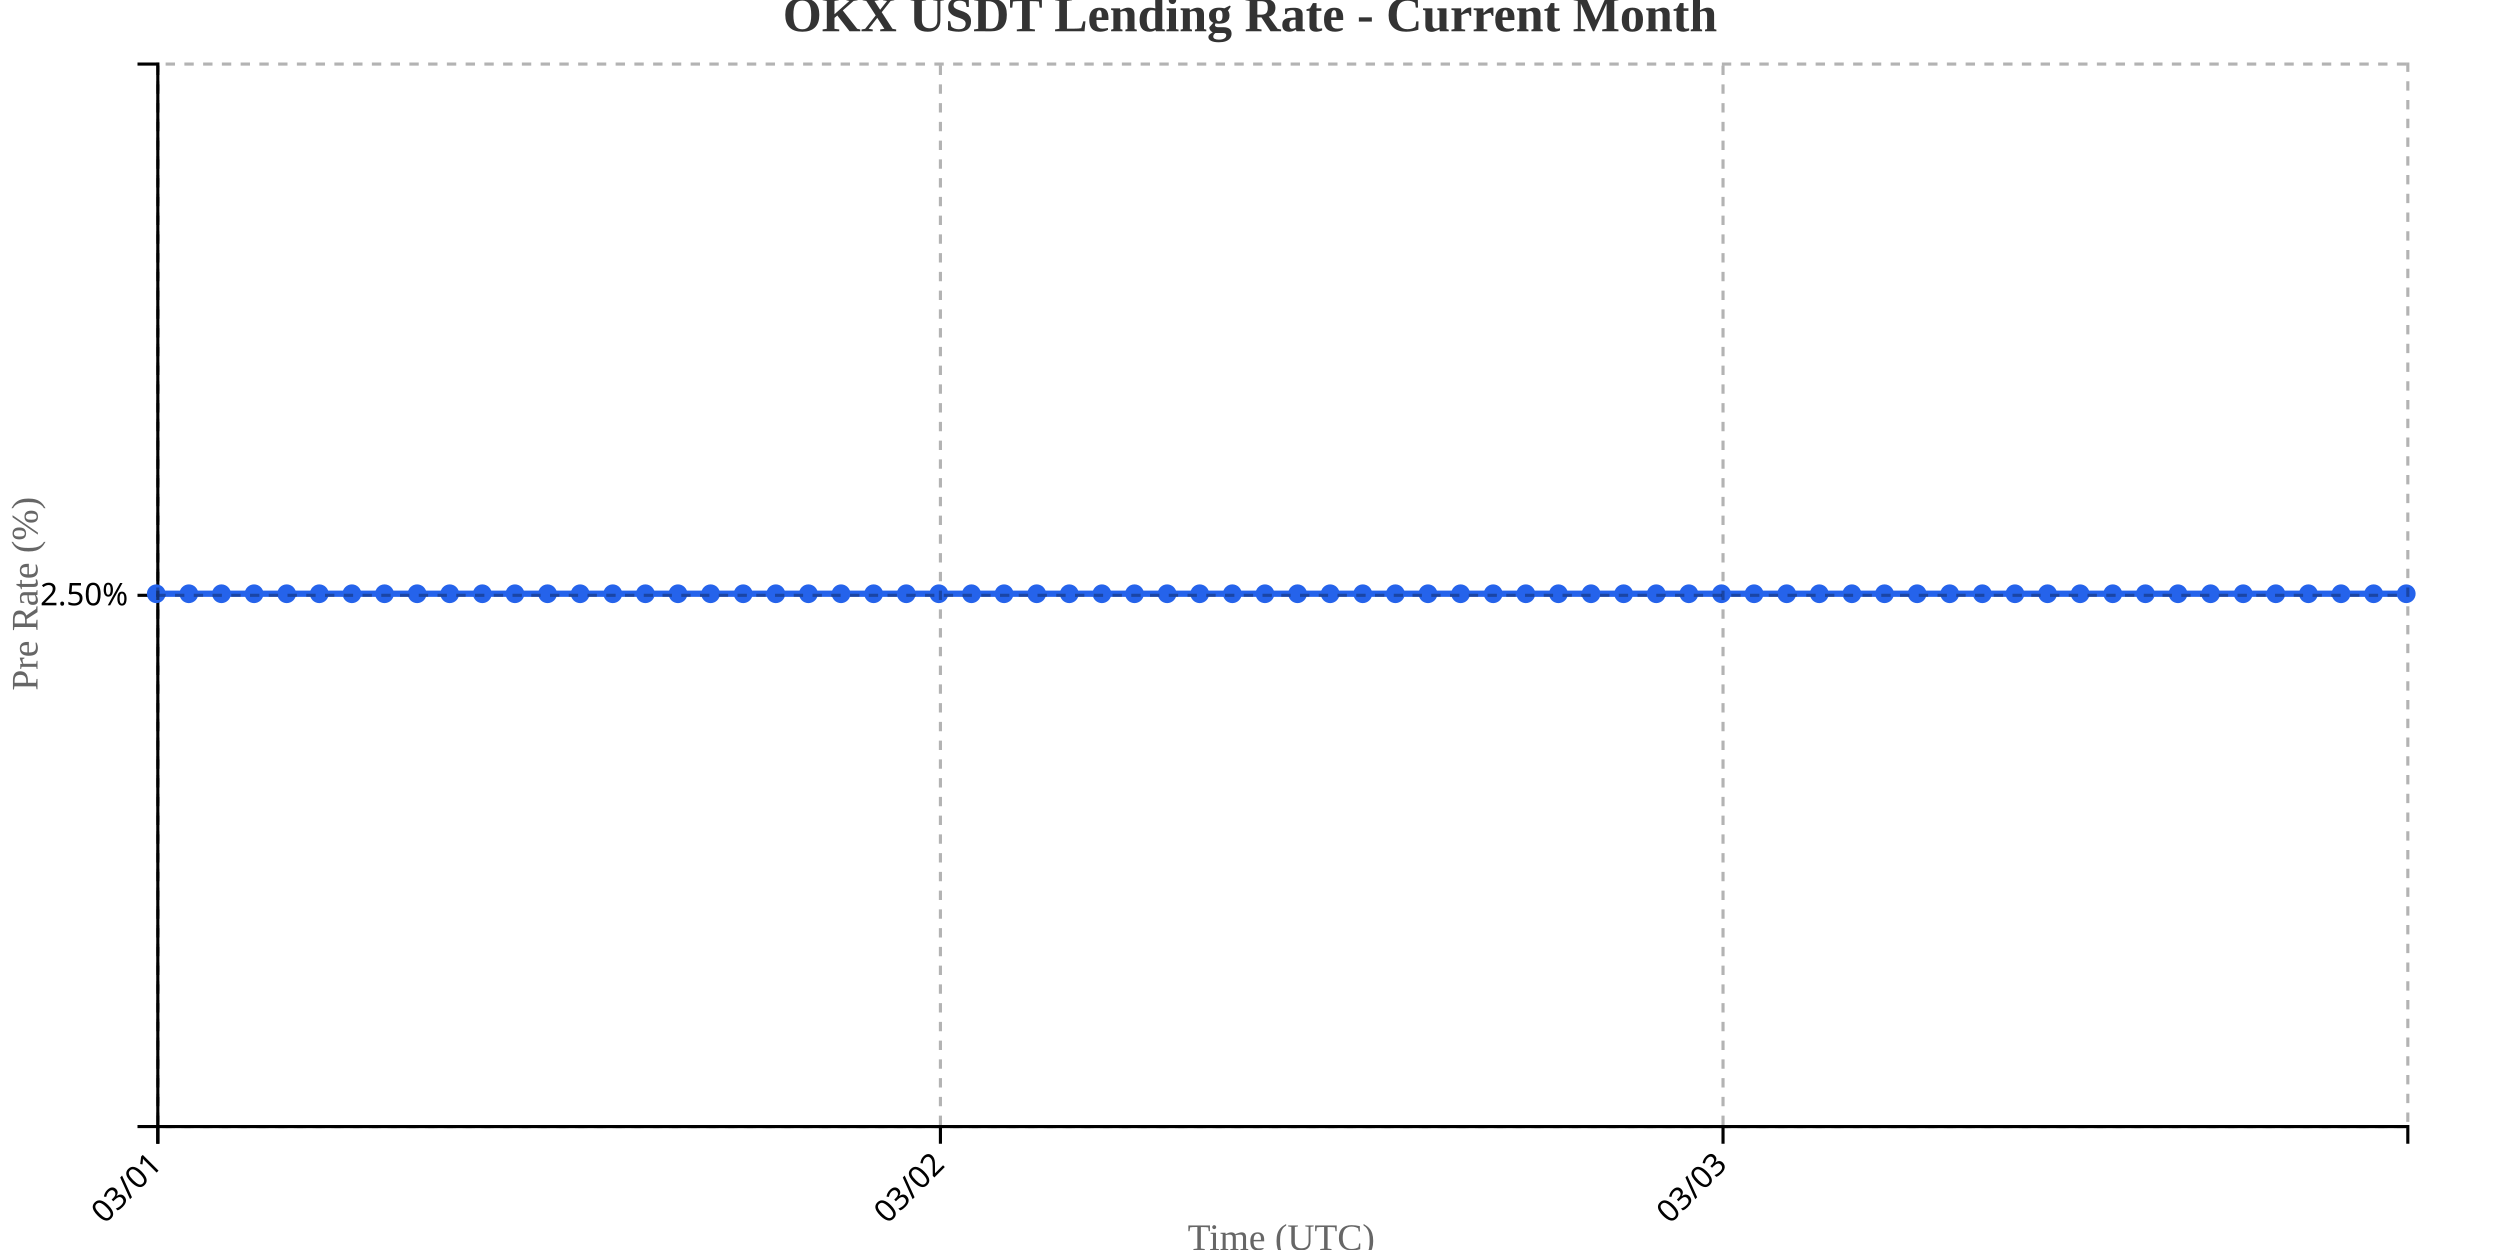
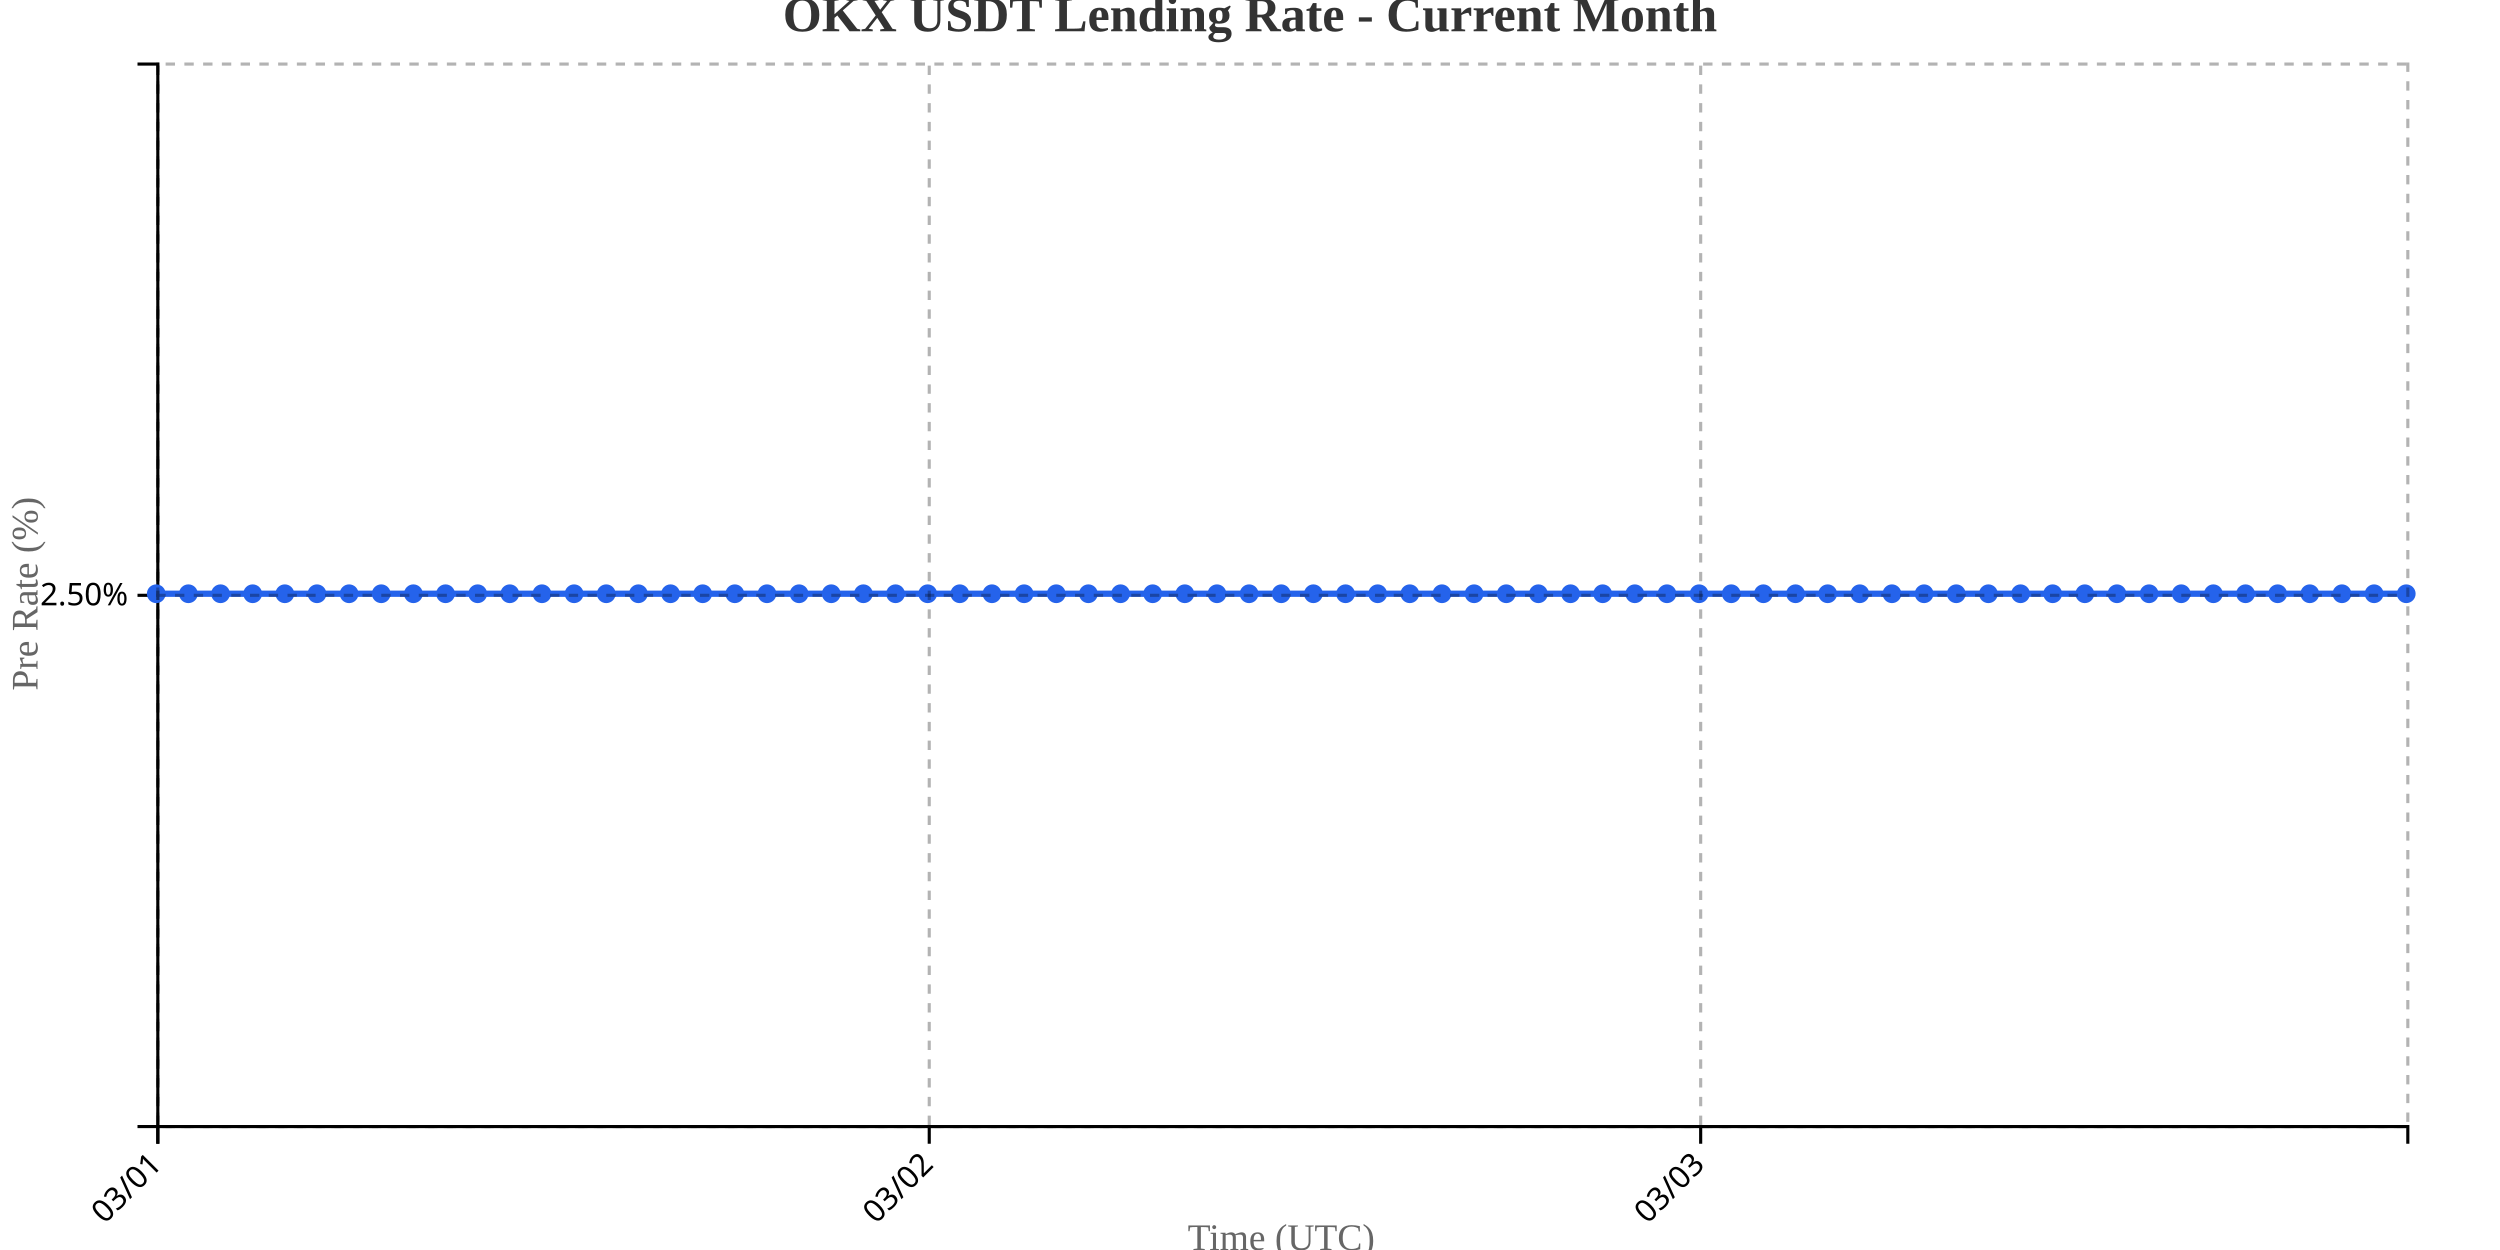
<svg xmlns="http://www.w3.org/2000/svg" width="800" height="400">
  <g transform="translate(50,20)">
    <g transform="translate(0,340)" fill="none" font-size="10" font-family="sans-serif" text-anchor="middle">
      <path class="domain" stroke="currentColor" d="M0.5,6V0.5H720.5V6" />
      <g class="tick" opacity="1" transform="translate(0.5,0)">
        <line stroke="currentColor" y2="6" />
        <text fill="currentColor" y="9" dy=".15em" style="text-anchor: end;" dx="-.8em" transform="rotate(-45)">03/01</text>
      </g>
-       <g class="tick" opacity="1" transform="translate(250.9348,0)">
+       <g class="tick" opacity="1" transform="translate(247.3571,0)">
        <line stroke="currentColor" y2="6" />
        <text fill="currentColor" y="9" dy=".15em" style="text-anchor: end;" dx="-.8em" transform="rotate(-45)">03/02</text>
      </g>
-       <g class="tick" opacity="1" transform="translate(501.3696,0)">
+       <g class="tick" opacity="1" transform="translate(494.2143,0)">
        <line stroke="currentColor" y2="6" />
        <text fill="currentColor" y="9" dy=".15em" style="text-anchor: end;" dx="-.8em" transform="rotate(-45)">03/03</text>
      </g>
    </g>
    <g fill="none" font-size="10" font-family="sans-serif" text-anchor="end">
      <path class="domain" stroke="currentColor" d="M-6,340.5H0.5V0.5H-6" />
      <g class="tick" opacity="1" transform="translate(0,170.5)">
        <line stroke="currentColor" x2="-6" />
        <text fill="currentColor" x="-9" dy="0.32em">2.50%</text>
      </g>
    </g>
    <text transform="rotate(-90)" y="-50" x="-170" dy="1em" style="text-anchor: middle; font-size: 12px; fill: #666;">Pre Rate (%)</text>
    <text transform="translate(360, 380)" style="text-anchor: middle; font-size: 12px; fill: #666;">Time (UTC)</text>
-     <path fill="none" stroke="#2563eb" stroke-width="2" d="M0,170C3.478,170,6.957,170,10.435,170C13.913,170,17.391,170,20.87,170C24.348,170,27.826,170,31.304,170C34.783,170,38.261,170,41.739,170C45.217,170,48.696,170,52.174,170C55.652,170,59.13,170,62.609,170C66.087,170,69.565,170,73.043,170C76.522,170,80,170,83.478,170C86.957,170,90.435,170,93.913,170C97.391,170,100.87,170,104.348,170C107.826,170,111.304,170,114.783,170C118.261,170,121.739,170,125.217,170C128.696,170,132.174,170,135.652,170C139.13,170,142.609,170,146.087,170C149.565,170,153.043,170,156.522,170C160,170,163.478,170,166.957,170C170.435,170,173.913,170,177.391,170C180.87,170,184.348,170,187.826,170C191.304,170,194.783,170,198.261,170C201.739,170,205.217,170,208.696,170C212.174,170,215.652,170,219.13,170C222.609,170,226.087,170,229.565,170C233.043,170,236.522,170,240,170C243.478,170,246.957,170,250.435,170C253.913,170,257.391,170,260.87,170C264.348,170,267.826,170,271.304,170C274.783,170,278.261,170,281.739,170C285.217,170,288.696,170,292.174,170C295.652,170,299.13,170,302.609,170C306.087,170,309.565,170,313.043,170C316.522,170,320,170,323.478,170C326.957,170,330.435,170,333.913,170C337.391,170,340.87,170,344.348,170C347.826,170,351.304,170,354.783,170C358.261,170,361.739,170,365.217,170C368.696,170,372.174,170,375.652,170C379.13,170,382.609,170,386.087,170C389.565,170,393.043,170,396.522,170C400,170,403.478,170,406.957,170C410.435,170,413.913,170,417.391,170C420.87,170,424.348,170,427.826,170C431.304,170,434.783,170,438.261,170C441.739,170,445.217,170,448.696,170C452.174,170,455.652,170,459.13,170C462.609,170,466.087,170,469.565,170C473.043,170,476.522,170,480,170C483.478,170,486.957,170,490.435,170C493.913,170,497.391,170,500.87,170C504.348,170,507.826,170,511.304,170C514.783,170,518.261,170,521.739,170C525.217,170,528.696,170,532.174,170C535.652,170,539.13,170,542.609,170C546.087,170,549.565,170,553.043,170C556.522,170,560,170,563.478,170C566.957,170,570.435,170,573.913,170C577.391,170,580.87,170,584.348,170C587.826,170,591.304,170,594.783,170C598.261,170,601.739,170,605.217,170C608.696,170,612.174,170,615.652,170C619.13,170,622.609,170,626.087,170C629.565,170,633.043,170,636.522,170C640,170,643.478,170,646.957,170C650.435,170,653.913,170,657.391,170C660.87,170,664.348,170,667.826,170C671.304,170,674.783,170,678.261,170C681.739,170,685.217,170,688.696,170C692.174,170,695.652,170,699.13,170C702.609,170,706.087,170,709.565,170C713.043,170,716.522,170,720,170" />
+     <path fill="none" stroke="#2563eb" stroke-width="2" d="M0,170C3.429,170,6.857,170,10.286,170C13.714,170,17.143,170,20.571,170C24,170,27.429,170,30.857,170C34.286,170,37.714,170,41.143,170C44.571,170,48,170,51.429,170C54.857,170,58.286,170,61.714,170C65.143,170,68.571,170,72,170C75.429,170,78.857,170,82.286,170C85.714,170,89.143,170,92.571,170C96,170,99.429,170,102.857,170C106.286,170,109.714,170,113.143,170C116.571,170,120,170,123.429,170C126.857,170,130.286,170,133.714,170C137.143,170,140.571,170,144,170C147.429,170,150.857,170,154.286,170C157.714,170,161.143,170,164.571,170C168,170,171.429,170,174.857,170C178.286,170,181.714,170,185.143,170C188.571,170,192,170,195.429,170C198.857,170,202.286,170,205.714,170C209.143,170,212.571,170,216,170C219.429,170,222.857,170,226.286,170C229.714,170,233.143,170,236.571,170C240,170,243.429,170,246.857,170C250.286,170,253.714,170,257.143,170C260.571,170,264,170,267.429,170C270.857,170,274.286,170,277.714,170C281.143,170,284.571,170,288,170C291.429,170,294.857,170,298.286,170C301.714,170,305.143,170,308.571,170C312,170,315.429,170,318.857,170C322.286,170,325.714,170,329.143,170C332.571,170,336,170,339.429,170C342.857,170,346.286,170,349.714,170C353.143,170,356.571,170,360,170C363.429,170,366.857,170,370.286,170C373.714,170,377.143,170,380.571,170C384,170,387.429,170,390.857,170C394.286,170,397.714,170,401.143,170C404.571,170,408,170,411.429,170C414.857,170,418.286,170,421.714,170C425.143,170,428.571,170,432,170C435.429,170,438.857,170,442.286,170C445.714,170,449.143,170,452.571,170C456,170,459.429,170,462.857,170C466.286,170,469.714,170,473.143,170C476.571,170,480,170,483.429,170C486.857,170,490.286,170,493.714,170C497.143,170,500.571,170,504,170C507.429,170,510.857,170,514.286,170C517.714,170,521.143,170,524.571,170C528,170,531.429,170,534.857,170C538.286,170,541.714,170,545.143,170C548.571,170,552,170,555.429,170C558.857,170,562.286,170,565.714,170C569.143,170,572.571,170,576,170C579.429,170,582.857,170,586.286,170C589.714,170,593.143,170,596.571,170C600,170,603.429,170,606.857,170C610.286,170,613.714,170,617.143,170C620.571,170,624,170,627.429,170C630.857,170,634.286,170,637.714,170C641.143,170,644.571,170,648,170C651.429,170,654.857,170,658.286,170C661.714,170,665.143,170,668.571,170C672,170,675.429,170,678.857,170C682.286,170,685.714,170,689.143,170C692.571,170,696,170,699.429,170C702.857,170,706.286,170,709.714,170C713.143,170,716.571,170,720,170" />
    <circle class="dot" cx="0" cy="170" r="3" fill="#2563eb" />
-     <circle class="dot" cx="10.435" cy="170" r="3" fill="#2563eb" />
-     <circle class="dot" cx="20.87" cy="170" r="3" fill="#2563eb" />
-     <circle class="dot" cx="31.304" cy="170" r="3" fill="#2563eb" />
-     <circle class="dot" cx="41.739" cy="170" r="3" fill="#2563eb" />
-     <circle class="dot" cx="52.174" cy="170" r="3" fill="#2563eb" />
-     <circle class="dot" cx="62.609" cy="170" r="3" fill="#2563eb" />
-     <circle class="dot" cx="73.043" cy="170" r="3" fill="#2563eb" />
-     <circle class="dot" cx="83.478" cy="170" r="3" fill="#2563eb" />
-     <circle class="dot" cx="93.913" cy="170" r="3" fill="#2563eb" />
-     <circle class="dot" cx="104.348" cy="170" r="3" fill="#2563eb" />
-     <circle class="dot" cx="114.783" cy="170" r="3" fill="#2563eb" />
-     <circle class="dot" cx="125.217" cy="170" r="3" fill="#2563eb" />
-     <circle class="dot" cx="135.652" cy="170" r="3" fill="#2563eb" />
-     <circle class="dot" cx="146.087" cy="170" r="3" fill="#2563eb" />
-     <circle class="dot" cx="156.522" cy="170" r="3" fill="#2563eb" />
-     <circle class="dot" cx="166.957" cy="170" r="3" fill="#2563eb" />
-     <circle class="dot" cx="177.391" cy="170" r="3" fill="#2563eb" />
-     <circle class="dot" cx="187.826" cy="170" r="3" fill="#2563eb" />
-     <circle class="dot" cx="198.261" cy="170" r="3" fill="#2563eb" />
-     <circle class="dot" cx="208.696" cy="170" r="3" fill="#2563eb" />
-     <circle class="dot" cx="219.13" cy="170" r="3" fill="#2563eb" />
-     <circle class="dot" cx="229.565" cy="170" r="3" fill="#2563eb" />
-     <circle class="dot" cx="240" cy="170" r="3" fill="#2563eb" />
-     <circle class="dot" cx="250.435" cy="170" r="3" fill="#2563eb" />
-     <circle class="dot" cx="260.87" cy="170" r="3" fill="#2563eb" />
-     <circle class="dot" cx="271.304" cy="170" r="3" fill="#2563eb" />
-     <circle class="dot" cx="281.739" cy="170" r="3" fill="#2563eb" />
-     <circle class="dot" cx="292.174" cy="170" r="3" fill="#2563eb" />
-     <circle class="dot" cx="302.609" cy="170" r="3" fill="#2563eb" />
-     <circle class="dot" cx="313.043" cy="170" r="3" fill="#2563eb" />
-     <circle class="dot" cx="323.478" cy="170" r="3" fill="#2563eb" />
-     <circle class="dot" cx="333.913" cy="170" r="3" fill="#2563eb" />
-     <circle class="dot" cx="344.348" cy="170" r="3" fill="#2563eb" />
-     <circle class="dot" cx="354.783" cy="170" r="3" fill="#2563eb" />
-     <circle class="dot" cx="365.217" cy="170" r="3" fill="#2563eb" />
-     <circle class="dot" cx="375.652" cy="170" r="3" fill="#2563eb" />
-     <circle class="dot" cx="386.087" cy="170" r="3" fill="#2563eb" />
-     <circle class="dot" cx="396.522" cy="170" r="3" fill="#2563eb" />
-     <circle class="dot" cx="406.957" cy="170" r="3" fill="#2563eb" />
-     <circle class="dot" cx="417.391" cy="170" r="3" fill="#2563eb" />
-     <circle class="dot" cx="427.826" cy="170" r="3" fill="#2563eb" />
-     <circle class="dot" cx="438.261" cy="170" r="3" fill="#2563eb" />
-     <circle class="dot" cx="448.696" cy="170" r="3" fill="#2563eb" />
-     <circle class="dot" cx="459.13" cy="170" r="3" fill="#2563eb" />
-     <circle class="dot" cx="469.565" cy="170" r="3" fill="#2563eb" />
-     <circle class="dot" cx="480" cy="170" r="3" fill="#2563eb" />
-     <circle class="dot" cx="490.435" cy="170" r="3" fill="#2563eb" />
-     <circle class="dot" cx="500.87" cy="170" r="3" fill="#2563eb" />
-     <circle class="dot" cx="511.304" cy="170" r="3" fill="#2563eb" />
-     <circle class="dot" cx="521.739" cy="170" r="3" fill="#2563eb" />
-     <circle class="dot" cx="532.174" cy="170" r="3" fill="#2563eb" />
-     <circle class="dot" cx="542.609" cy="170" r="3" fill="#2563eb" />
-     <circle class="dot" cx="553.043" cy="170" r="3" fill="#2563eb" />
-     <circle class="dot" cx="563.478" cy="170" r="3" fill="#2563eb" />
-     <circle class="dot" cx="573.913" cy="170" r="3" fill="#2563eb" />
-     <circle class="dot" cx="584.348" cy="170" r="3" fill="#2563eb" />
-     <circle class="dot" cx="594.783" cy="170" r="3" fill="#2563eb" />
-     <circle class="dot" cx="605.217" cy="170" r="3" fill="#2563eb" />
-     <circle class="dot" cx="615.652" cy="170" r="3" fill="#2563eb" />
-     <circle class="dot" cx="626.087" cy="170" r="3" fill="#2563eb" />
-     <circle class="dot" cx="636.522" cy="170" r="3" fill="#2563eb" />
-     <circle class="dot" cx="646.957" cy="170" r="3" fill="#2563eb" />
-     <circle class="dot" cx="657.391" cy="170" r="3" fill="#2563eb" />
-     <circle class="dot" cx="667.826" cy="170" r="3" fill="#2563eb" />
-     <circle class="dot" cx="678.261" cy="170" r="3" fill="#2563eb" />
-     <circle class="dot" cx="688.696" cy="170" r="3" fill="#2563eb" />
-     <circle class="dot" cx="699.13" cy="170" r="3" fill="#2563eb" />
-     <circle class="dot" cx="709.565" cy="170" r="3" fill="#2563eb" />
+     <circle class="dot" cx="10.286" cy="170" r="3" fill="#2563eb" />
+     <circle class="dot" cx="20.571" cy="170" r="3" fill="#2563eb" />
+     <circle class="dot" cx="30.857" cy="170" r="3" fill="#2563eb" />
+     <circle class="dot" cx="41.143" cy="170" r="3" fill="#2563eb" />
+     <circle class="dot" cx="51.429" cy="170" r="3" fill="#2563eb" />
+     <circle class="dot" cx="61.714" cy="170" r="3" fill="#2563eb" />
+     <circle class="dot" cx="72" cy="170" r="3" fill="#2563eb" />
+     <circle class="dot" cx="82.286" cy="170" r="3" fill="#2563eb" />
+     <circle class="dot" cx="92.571" cy="170" r="3" fill="#2563eb" />
+     <circle class="dot" cx="102.857" cy="170" r="3" fill="#2563eb" />
+     <circle class="dot" cx="113.143" cy="170" r="3" fill="#2563eb" />
+     <circle class="dot" cx="123.429" cy="170" r="3" fill="#2563eb" />
+     <circle class="dot" cx="133.714" cy="170" r="3" fill="#2563eb" />
+     <circle class="dot" cx="144" cy="170" r="3" fill="#2563eb" />
+     <circle class="dot" cx="154.286" cy="170" r="3" fill="#2563eb" />
+     <circle class="dot" cx="164.571" cy="170" r="3" fill="#2563eb" />
+     <circle class="dot" cx="174.857" cy="170" r="3" fill="#2563eb" />
+     <circle class="dot" cx="185.143" cy="170" r="3" fill="#2563eb" />
+     <circle class="dot" cx="195.429" cy="170" r="3" fill="#2563eb" />
+     <circle class="dot" cx="205.714" cy="170" r="3" fill="#2563eb" />
+     <circle class="dot" cx="216" cy="170" r="3" fill="#2563eb" />
+     <circle class="dot" cx="226.286" cy="170" r="3" fill="#2563eb" />
+     <circle class="dot" cx="236.571" cy="170" r="3" fill="#2563eb" />
+     <circle class="dot" cx="246.857" cy="170" r="3" fill="#2563eb" />
+     <circle class="dot" cx="257.143" cy="170" r="3" fill="#2563eb" />
+     <circle class="dot" cx="267.429" cy="170" r="3" fill="#2563eb" />
+     <circle class="dot" cx="277.714" cy="170" r="3" fill="#2563eb" />
+     <circle class="dot" cx="288" cy="170" r="3" fill="#2563eb" />
+     <circle class="dot" cx="298.286" cy="170" r="3" fill="#2563eb" />
+     <circle class="dot" cx="308.571" cy="170" r="3" fill="#2563eb" />
+     <circle class="dot" cx="318.857" cy="170" r="3" fill="#2563eb" />
+     <circle class="dot" cx="329.143" cy="170" r="3" fill="#2563eb" />
+     <circle class="dot" cx="339.429" cy="170" r="3" fill="#2563eb" />
+     <circle class="dot" cx="349.714" cy="170" r="3" fill="#2563eb" />
+     <circle class="dot" cx="360" cy="170" r="3" fill="#2563eb" />
+     <circle class="dot" cx="370.286" cy="170" r="3" fill="#2563eb" />
+     <circle class="dot" cx="380.571" cy="170" r="3" fill="#2563eb" />
+     <circle class="dot" cx="390.857" cy="170" r="3" fill="#2563eb" />
+     <circle class="dot" cx="401.143" cy="170" r="3" fill="#2563eb" />
+     <circle class="dot" cx="411.429" cy="170" r="3" fill="#2563eb" />
+     <circle class="dot" cx="421.714" cy="170" r="3" fill="#2563eb" />
+     <circle class="dot" cx="432" cy="170" r="3" fill="#2563eb" />
+     <circle class="dot" cx="442.286" cy="170" r="3" fill="#2563eb" />
+     <circle class="dot" cx="452.571" cy="170" r="3" fill="#2563eb" />
+     <circle class="dot" cx="462.857" cy="170" r="3" fill="#2563eb" />
+     <circle class="dot" cx="473.143" cy="170" r="3" fill="#2563eb" />
+     <circle class="dot" cx="483.429" cy="170" r="3" fill="#2563eb" />
+     <circle class="dot" cx="493.714" cy="170" r="3" fill="#2563eb" />
+     <circle class="dot" cx="504" cy="170" r="3" fill="#2563eb" />
+     <circle class="dot" cx="514.286" cy="170" r="3" fill="#2563eb" />
+     <circle class="dot" cx="524.571" cy="170" r="3" fill="#2563eb" />
+     <circle class="dot" cx="534.857" cy="170" r="3" fill="#2563eb" />
+     <circle class="dot" cx="545.143" cy="170" r="3" fill="#2563eb" />
+     <circle class="dot" cx="555.429" cy="170" r="3" fill="#2563eb" />
+     <circle class="dot" cx="565.714" cy="170" r="3" fill="#2563eb" />
+     <circle class="dot" cx="576" cy="170" r="3" fill="#2563eb" />
+     <circle class="dot" cx="586.286" cy="170" r="3" fill="#2563eb" />
+     <circle class="dot" cx="596.571" cy="170" r="3" fill="#2563eb" />
+     <circle class="dot" cx="606.857" cy="170" r="3" fill="#2563eb" />
+     <circle class="dot" cx="617.143" cy="170" r="3" fill="#2563eb" />
+     <circle class="dot" cx="627.429" cy="170" r="3" fill="#2563eb" />
+     <circle class="dot" cx="637.714" cy="170" r="3" fill="#2563eb" />
+     <circle class="dot" cx="648" cy="170" r="3" fill="#2563eb" />
+     <circle class="dot" cx="658.286" cy="170" r="3" fill="#2563eb" />
+     <circle class="dot" cx="668.571" cy="170" r="3" fill="#2563eb" />
+     <circle class="dot" cx="678.857" cy="170" r="3" fill="#2563eb" />
+     <circle class="dot" cx="689.143" cy="170" r="3" fill="#2563eb" />
+     <circle class="dot" cx="699.429" cy="170" r="3" fill="#2563eb" />
+     <circle class="dot" cx="709.714" cy="170" r="3" fill="#2563eb" />
    <circle class="dot" cx="720" cy="170" r="3" fill="#2563eb" />
    <g class="grid" transform="translate(0,340)" fill="none" font-size="10" font-family="sans-serif" text-anchor="middle" style="stroke-dasharray: 3,3; opacity: 0.3;">
      <path class="domain" stroke="currentColor" d="M0.5,-340V0.5H720.5V-340" />
      <g class="tick" opacity="1" transform="translate(0.5,0)">
        <line stroke="currentColor" y2="-340" />
        <text fill="currentColor" y="3" dy="0.71em" />
      </g>
-       <g class="tick" opacity="1" transform="translate(250.9348,0)">
+       <g class="tick" opacity="1" transform="translate(247.3571,0)">
        <line stroke="currentColor" y2="-340" />
        <text fill="currentColor" y="3" dy="0.71em" />
      </g>
-       <g class="tick" opacity="1" transform="translate(501.3696,0)">
+       <g class="tick" opacity="1" transform="translate(494.2143,0)">
        <line stroke="currentColor" y2="-340" />
        <text fill="currentColor" y="3" dy="0.71em" />
      </g>
    </g>
    <g class="grid" fill="none" font-size="10" font-family="sans-serif" text-anchor="end" style="stroke-dasharray: 3,3; opacity: 0.3;">
      <path class="domain" stroke="currentColor" d="M720,340.5H0.5V0.5H720" />
      <g class="tick" opacity="1" transform="translate(0,170.5)">
        <line stroke="currentColor" x2="720" />
        <text fill="currentColor" x="-3" dy="0.32em" />
      </g>
    </g>
  </g>
  <text x="400" y="10" text-anchor="middle" style="font-size: 16px; font-weight: bold; fill: #333;">OKX USDT Lending Rate - Current Month</text>
</svg>
